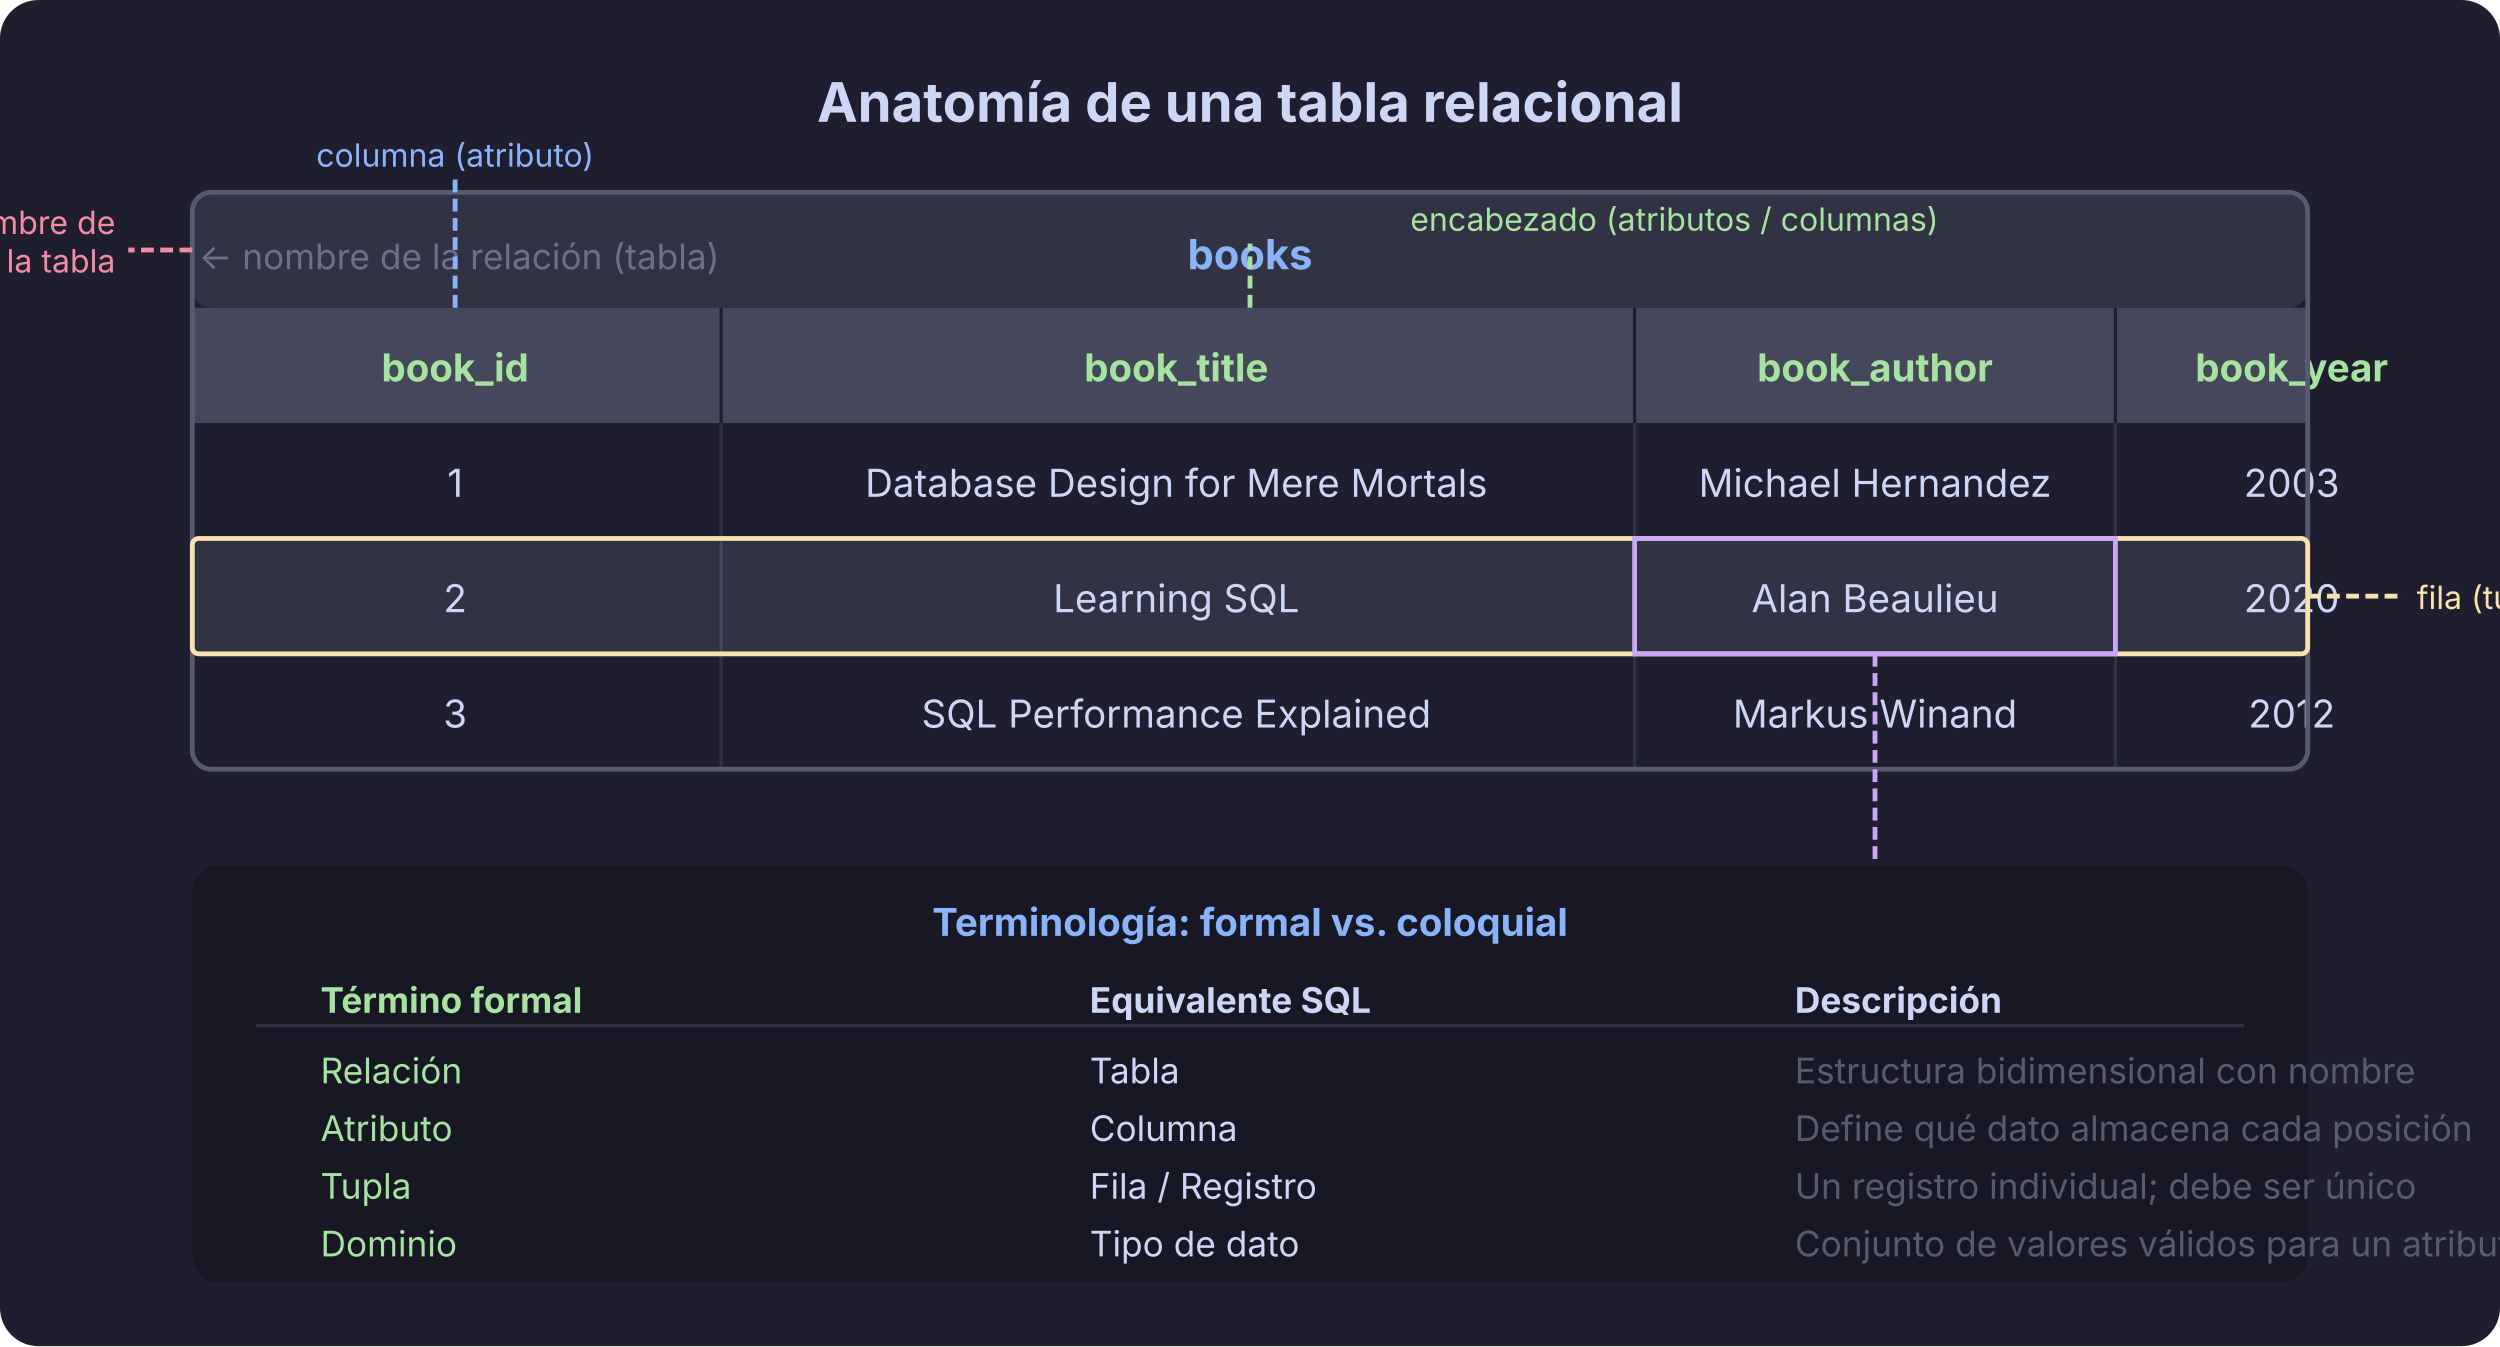
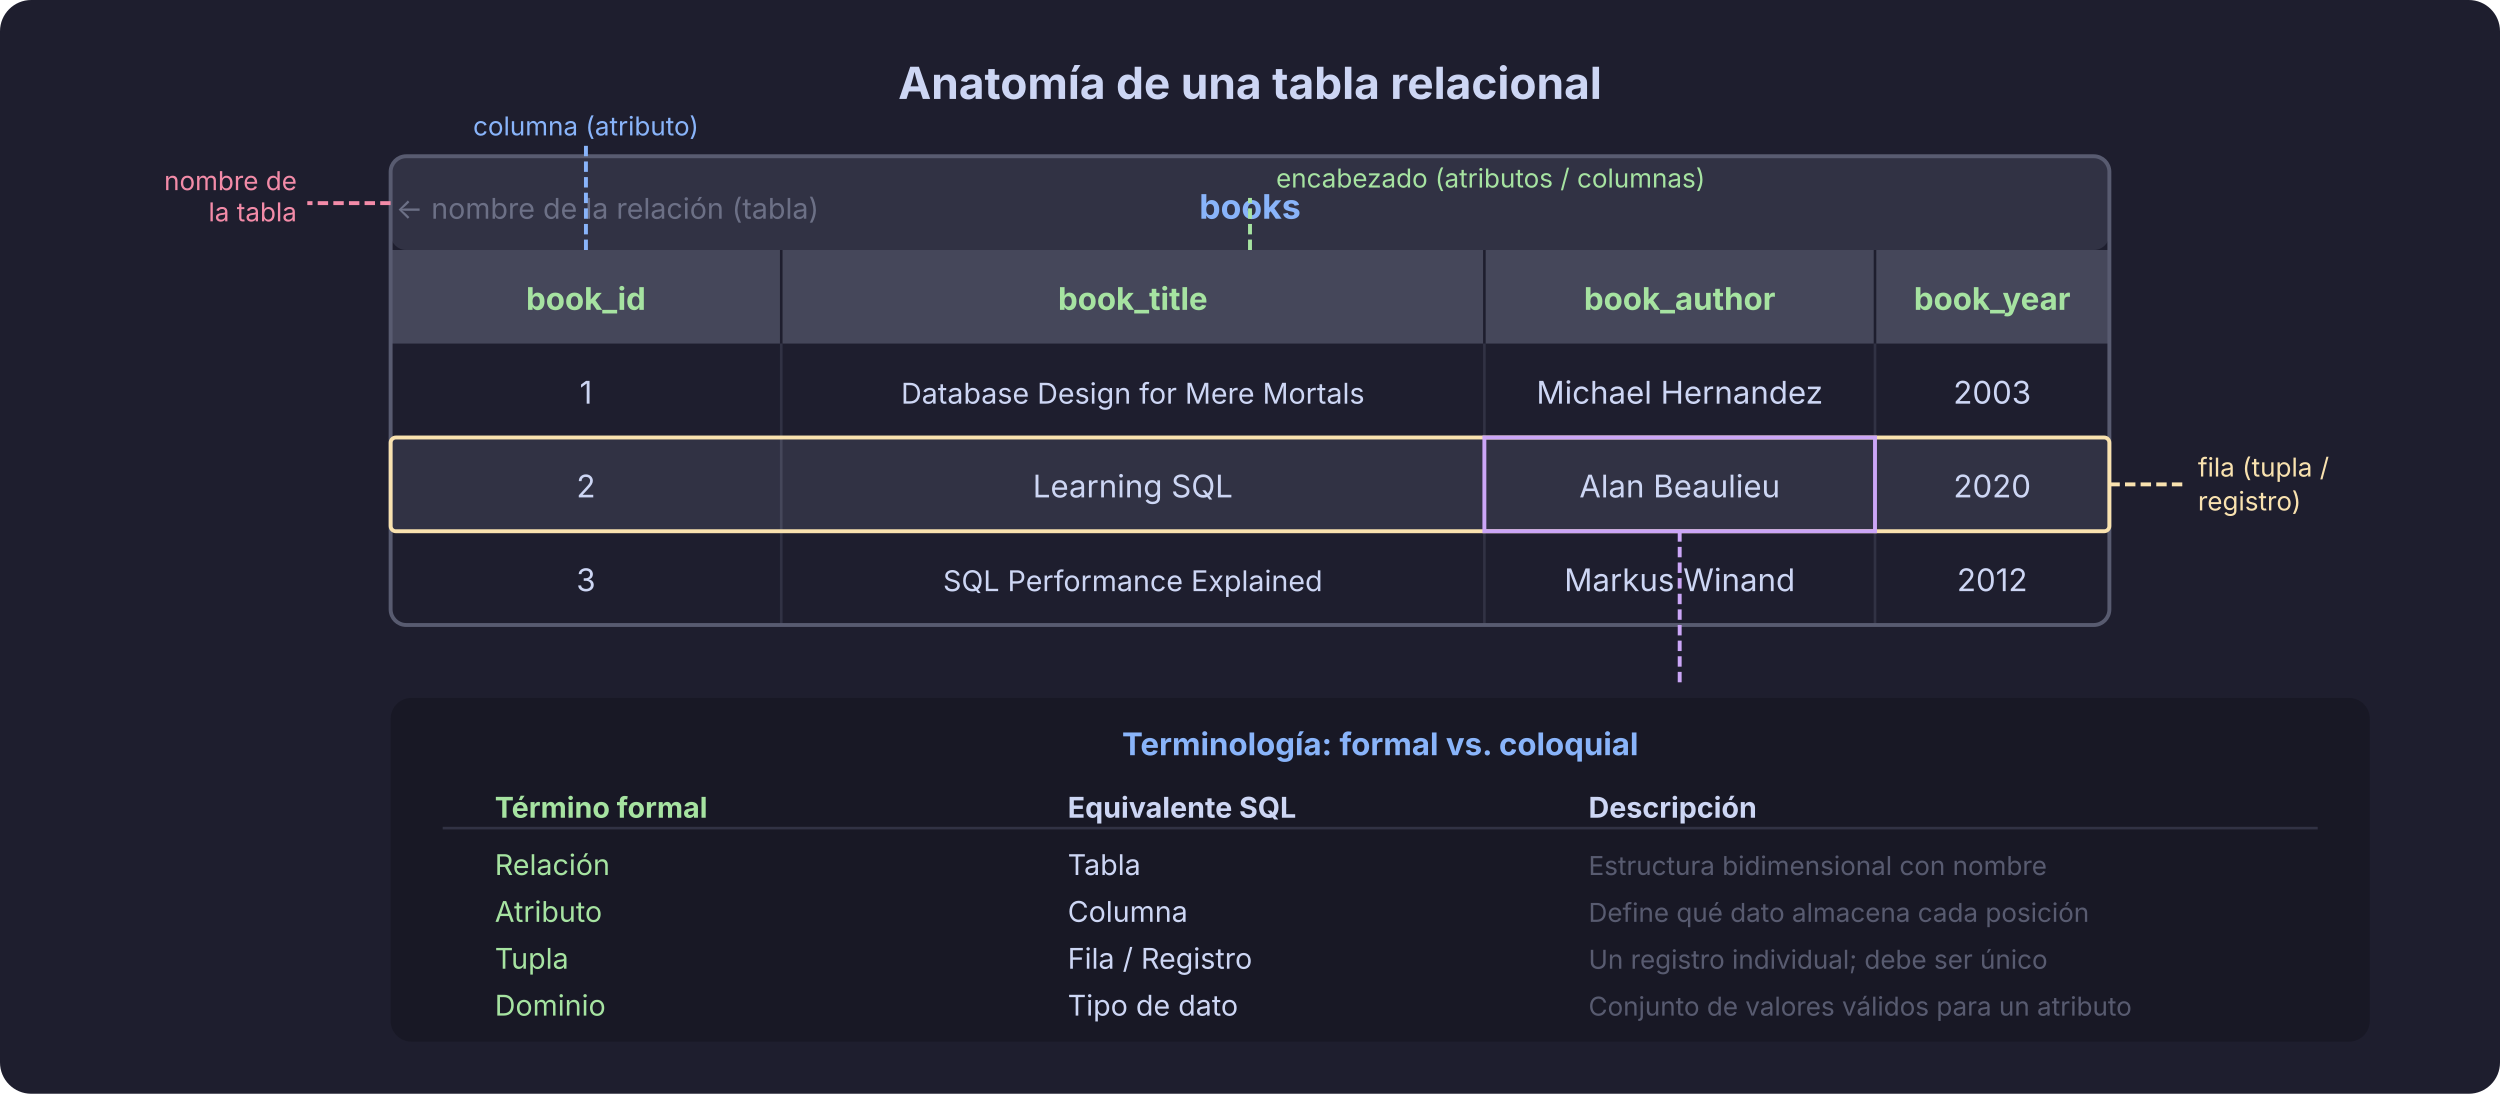
- <svg xmlns="http://www.w3.org/2000/svg" viewBox="0 0 780 420" width="780" height="420" font-family="Inter, Roboto, system-ui, sans-serif">
-   <rect width="780" height="420" fill="#1e1e2e" rx="12" />
-   <text x="390" y="38" text-anchor="middle" font-size="17" font-weight="700" fill="#cdd6f4">Anatomía de una tabla relacional</text>
-   <rect x="60" y="60" width="660" height="36" rx="6" fill="#313244" />
-   <text x="390" y="84" text-anchor="middle" font-size="13" font-weight="700" fill="#89b4fa">books</text>
-   <text x="62" y="84" font-size="11" fill="#6c7086">← nombre de la relación (tabla)</text>
-   <rect x="60" y="96" width="660" height="36" rx="0" fill="#45475a" />
-   <line x1="225" y1="96" x2="225" y2="132" stroke="#1e1e2e" stroke-width="1" />
-   <line x1="510" y1="96" x2="510" y2="132" stroke="#1e1e2e" stroke-width="1" />
-   <line x1="660" y1="96" x2="660" y2="132" stroke="#1e1e2e" stroke-width="1" />
-   <text x="142" y="119" text-anchor="middle" font-size="12" font-weight="700" fill="#a6e3a1">book_id</text>
-   <text x="367" y="119" text-anchor="middle" font-size="12" font-weight="700" fill="#a6e3a1">book_title</text>
-   <text x="585" y="119" text-anchor="middle" font-size="12" font-weight="700" fill="#a6e3a1">book_author</text>
-   <text x="715" y="119" text-anchor="middle" font-size="12" font-weight="700" fill="#a6e3a1">book_year</text>
-   <rect x="60" y="132" width="660" height="36" fill="#1e1e2e" />
-   <line x1="225" y1="132" x2="225" y2="168" stroke="#313244" stroke-width="1" />
-   <line x1="510" y1="132" x2="510" y2="168" stroke="#313244" stroke-width="1" />
-   <line x1="660" y1="132" x2="660" y2="168" stroke="#313244" stroke-width="1" />
-   <text x="142" y="155" text-anchor="middle" font-size="12" fill="#cdd6f4">1</text>
-   <text x="367" y="155" text-anchor="middle" font-size="12" fill="#cdd6f4">Database Design for Mere Mortals</text>
-   <text x="585" y="155" text-anchor="middle" font-size="12" fill="#cdd6f4">Michael Hernandez</text>
-   <text x="715" y="155" text-anchor="middle" font-size="12" fill="#cdd6f4">2003</text>
-   <rect x="60" y="168" width="660" height="36" fill="#313244" />
-   <line x1="225" y1="168" x2="225" y2="204" stroke="#45475a" stroke-width="1" />
-   <line x1="510" y1="168" x2="510" y2="204" stroke="#45475a" stroke-width="1" />
-   <line x1="660" y1="168" x2="660" y2="204" stroke="#45475a" stroke-width="1" />
-   <text x="142" y="191" text-anchor="middle" font-size="12" fill="#cdd6f4">2</text>
-   <text x="367" y="191" text-anchor="middle" font-size="12" fill="#cdd6f4">Learning SQL</text>
-   <text x="585" y="191" text-anchor="middle" font-size="12" fill="#cdd6f4">Alan Beaulieu</text>
-   <text x="715" y="191" text-anchor="middle" font-size="12" fill="#cdd6f4">2020</text>
-   <rect x="60" y="204" width="660" height="36" fill="#1e1e2e" />
-   <line x1="225" y1="204" x2="225" y2="240" stroke="#313244" stroke-width="1" />
-   <line x1="510" y1="204" x2="510" y2="240" stroke="#313244" stroke-width="1" />
-   <line x1="660" y1="204" x2="660" y2="240" stroke="#313244" stroke-width="1" />
-   <text x="142" y="227" text-anchor="middle" font-size="12" fill="#cdd6f4">3</text>
-   <text x="367" y="227" text-anchor="middle" font-size="12" fill="#cdd6f4">SQL Performance Explained</text>
-   <text x="585" y="227" text-anchor="middle" font-size="12" fill="#cdd6f4">Markus Winand</text>
-   <text x="715" y="227" text-anchor="middle" font-size="12" fill="#cdd6f4">2012</text>
-   <rect x="60" y="60" width="660" height="180" rx="6" fill="none" stroke="#585b70" stroke-width="1.5" />
-   <line x1="60" y1="78" x2="40" y2="78" stroke="#f38ba8" stroke-width="1.5" stroke-dasharray="4,2" />
-   <text x="36" y="73" font-size="10" fill="#f38ba8" text-anchor="end">nombre de</text>
-   <text x="36" y="85" font-size="10" fill="#f38ba8" text-anchor="end">la tabla</text>
-   <line x1="390" y1="96" x2="390" y2="76" stroke="#a6e3a1" stroke-width="1.5" stroke-dasharray="4,2" />
-   <text x="440" y="72" font-size="10" fill="#a6e3a1">encabezado (atributos / columnas)</text>
-   <line x1="142" y1="96" x2="142" y2="56" stroke="#89b4fa" stroke-width="1.5" stroke-dasharray="4,2" />
-   <text x="142" y="52" text-anchor="middle" font-size="10" fill="#89b4fa">columna (atributo)</text>
-   <rect x="60" y="168" width="660" height="36" fill="none" stroke="#f9e2af" stroke-width="1.5" rx="2" />
-   <line x1="720" y1="186" x2="750" y2="186" stroke="#f9e2af" stroke-width="1.5" stroke-dasharray="4,2" />
-   <text x="754" y="190" font-size="10" fill="#f9e2af">fila (tupla / registro)</text>
-   <rect x="510" y="168" width="150" height="36" fill="none" stroke="#cba6f7" stroke-width="1.5" />
-   <line x1="585" y1="204" x2="585" y2="270" stroke="#cba6f7" stroke-width="1.5" stroke-dasharray="4,2" />
-   <text x="555" y="284" font-size="10" fill="#cba6f7">celda</text>
-   <text x="555" y="296" font-size="10" fill="#cba6f7">(valor atómico)</text>
-   <rect x="60" y="270" width="660" height="130" rx="8" fill="#181825" />
-   <text x="390" y="292" text-anchor="middle" font-size="12" font-weight="700" fill="#89b4fa">Terminología: formal vs. coloquial</text>
-   <text x="100" y="316" font-size="11" fill="#a6e3a1" font-weight="700">Término formal</text>
-   <text x="340" y="316" font-size="11" fill="#cdd6f4" font-weight="700">Equivalente SQL</text>
-   <text x="560" y="316" font-size="11" fill="#cdd6f4" font-weight="700">Descripción</text>
-   <line x1="80" y1="320" x2="700" y2="320" stroke="#313244" stroke-width="1" />
-   <text x="100" y="338" font-size="11" fill="#a6e3a1">Relación</text>
-   <text x="340" y="338" font-size="11" fill="#cdd6f4">Tabla</text>
-   <text x="560" y="338" font-size="11" fill="#585b70">Estructura bidimensional con nombre</text>
-   <text x="100" y="356" font-size="11" fill="#a6e3a1">Atributo</text>
-   <text x="340" y="356" font-size="11" fill="#cdd6f4">Columna</text>
-   <text x="560" y="356" font-size="11" fill="#585b70">Define qué dato almacena cada posición</text>
-   <text x="100" y="374" font-size="11" fill="#a6e3a1">Tupla</text>
-   <text x="340" y="374" font-size="11" fill="#cdd6f4">Fila / Registro</text>
-   <text x="560" y="374" font-size="11" fill="#585b70">Un registro individual; debe ser único</text>
-   <text x="100" y="392" font-size="11" fill="#a6e3a1">Dominio</text>
-   <text x="340" y="392" font-size="11" fill="#cdd6f4">Tipo de dato</text>
-   <text x="560" y="392" font-size="11" fill="#585b70">Conjunto de valores válidos para un atributo</text>
+ <svg xmlns="http://www.w3.org/2000/svg" viewBox="0 0 960 420" width="960" height="420" font-family="Inter, Roboto, system-ui, sans-serif">
+   <rect width="960" height="420" fill="#1e1e2e" rx="12" />
+   <text x="480" y="38" text-anchor="middle" font-size="17" font-weight="700" fill="#cdd6f4">Anatomía de una tabla relacional</text>
+   <rect x="150" y="60" width="660" height="36" rx="6" fill="#313244" />
+   <text x="480" y="84" text-anchor="middle" font-size="13" font-weight="700" fill="#89b4fa">books</text>
+   <text x="152" y="84" font-size="11" fill="#6c7086">← nombre de la relación (tabla)</text>
+   <rect x="150" y="96" width="660" height="36" fill="#45475a" />
+   <line x1="300" y1="96" x2="300" y2="132" stroke="#1e1e2e" stroke-width="1" />
+   <line x1="570" y1="96" x2="570" y2="132" stroke="#1e1e2e" stroke-width="1" />
+   <line x1="720" y1="96" x2="720" y2="132" stroke="#1e1e2e" stroke-width="1" />
+   <text x="225" y="119" text-anchor="middle" font-size="12" font-weight="700" fill="#a6e3a1">book_id</text>
+   <text x="435" y="119" text-anchor="middle" font-size="12" font-weight="700" fill="#a6e3a1">book_title</text>
+   <text x="645" y="119" text-anchor="middle" font-size="12" font-weight="700" fill="#a6e3a1">book_author</text>
+   <text x="765" y="119" text-anchor="middle" font-size="12" font-weight="700" fill="#a6e3a1">book_year</text>
+   <rect x="150" y="132" width="660" height="36" fill="#1e1e2e" />
+   <line x1="300" y1="132" x2="300" y2="168" stroke="#313244" stroke-width="1" />
+   <line x1="570" y1="132" x2="570" y2="168" stroke="#313244" stroke-width="1" />
+   <line x1="720" y1="132" x2="720" y2="168" stroke="#313244" stroke-width="1" />
+   <text x="225" y="155" text-anchor="middle" font-size="12" fill="#cdd6f4">1</text>
+   <text x="435" y="155" text-anchor="middle" font-size="11" fill="#cdd6f4">Database Design for Mere Mortals</text>
+   <text x="645" y="155" text-anchor="middle" font-size="12" fill="#cdd6f4">Michael Hernandez</text>
+   <text x="765" y="155" text-anchor="middle" font-size="12" fill="#cdd6f4">2003</text>
+   <rect x="150" y="168" width="660" height="36" fill="#313244" />
+   <line x1="300" y1="168" x2="300" y2="204" stroke="#45475a" stroke-width="1" />
+   <line x1="570" y1="168" x2="570" y2="204" stroke="#45475a" stroke-width="1" />
+   <line x1="720" y1="168" x2="720" y2="204" stroke="#45475a" stroke-width="1" />
+   <text x="225" y="191" text-anchor="middle" font-size="12" fill="#cdd6f4">2</text>
+   <text x="435" y="191" text-anchor="middle" font-size="12" fill="#cdd6f4">Learning SQL</text>
+   <text x="645" y="191" text-anchor="middle" font-size="12" fill="#cdd6f4">Alan Beaulieu</text>
+   <text x="765" y="191" text-anchor="middle" font-size="12" fill="#cdd6f4">2020</text>
+   <rect x="150" y="204" width="660" height="36" fill="#1e1e2e" />
+   <line x1="300" y1="204" x2="300" y2="240" stroke="#313244" stroke-width="1" />
+   <line x1="570" y1="204" x2="570" y2="240" stroke="#313244" stroke-width="1" />
+   <line x1="720" y1="204" x2="720" y2="240" stroke="#313244" stroke-width="1" />
+   <text x="225" y="227" text-anchor="middle" font-size="12" fill="#cdd6f4">3</text>
+   <text x="435" y="227" text-anchor="middle" font-size="11" fill="#cdd6f4">SQL Performance Explained</text>
+   <text x="645" y="227" text-anchor="middle" font-size="12" fill="#cdd6f4">Markus Winand</text>
+   <text x="765" y="227" text-anchor="middle" font-size="12" fill="#cdd6f4">2012</text>
+   <rect x="150" y="60" width="660" height="180" rx="6" fill="none" stroke="#585b70" stroke-width="1.5" />
+   <line x1="150" y1="78" x2="118" y2="78" stroke="#f38ba8" stroke-width="1.5" stroke-dasharray="4,2" />
+   <text x="114" y="73" font-size="10" fill="#f38ba8" text-anchor="end">nombre de</text>
+   <text x="114" y="85" font-size="10" fill="#f38ba8" text-anchor="end">la tabla</text>
+   <line x1="480" y1="96" x2="480" y2="76" stroke="#a6e3a1" stroke-width="1.5" stroke-dasharray="4,2" />
+   <text x="490" y="72" font-size="10" fill="#a6e3a1">encabezado (atributos / columnas)</text>
+   <line x1="225" y1="96" x2="225" y2="56" stroke="#89b4fa" stroke-width="1.5" stroke-dasharray="4,2" />
+   <text x="225" y="52" text-anchor="middle" font-size="10" fill="#89b4fa">columna (atributo)</text>
+   <rect x="150" y="168" width="660" height="36" fill="none" stroke="#f9e2af" stroke-width="1.5" rx="2" />
+   <line x1="810" y1="186" x2="840" y2="186" stroke="#f9e2af" stroke-width="1.5" stroke-dasharray="4,2" />
+   <text x="844" y="183" font-size="10" fill="#f9e2af">fila (tupla /</text>
+   <text x="844" y="196" font-size="10" fill="#f9e2af">registro)</text>
+   <rect x="570" y="168" width="150" height="36" fill="none" stroke="#cba6f7" stroke-width="1.5" />
+   <line x1="645" y1="204" x2="645" y2="264" stroke="#cba6f7" stroke-width="1.5" stroke-dasharray="4,2" />
+   <text x="615" y="278" font-size="10" fill="#cba6f7">celda</text>
+   <text x="615" y="290" font-size="10" fill="#cba6f7">(valor atómico)</text>
+   <rect x="150" y="268" width="760" height="132" rx="8" fill="#181825" />
+   <text x="530" y="290" text-anchor="middle" font-size="12" font-weight="700" fill="#89b4fa">Terminología: formal vs. coloquial</text>
+   <text x="190" y="314" font-size="11" fill="#a6e3a1" font-weight="700">Término formal</text>
+   <text x="410" y="314" font-size="11" fill="#cdd6f4" font-weight="700">Equivalente SQL</text>
+   <text x="610" y="314" font-size="11" fill="#cdd6f4" font-weight="700">Descripción</text>
+   <line x1="170" y1="318" x2="890" y2="318" stroke="#313244" stroke-width="1" />
+   <text x="190" y="336" font-size="11" fill="#a6e3a1">Relación</text>
+   <text x="410" y="336" font-size="11" fill="#cdd6f4">Tabla</text>
+   <text x="610" y="336" font-size="10" fill="#585b70">Estructura bidimensional con nombre</text>
+   <text x="190" y="354" font-size="11" fill="#a6e3a1">Atributo</text>
+   <text x="410" y="354" font-size="11" fill="#cdd6f4">Columna</text>
+   <text x="610" y="354" font-size="10" fill="#585b70">Define qué dato almacena cada posición</text>
+   <text x="190" y="372" font-size="11" fill="#a6e3a1">Tupla</text>
+   <text x="410" y="372" font-size="11" fill="#cdd6f4">Fila / Registro</text>
+   <text x="610" y="372" font-size="10" fill="#585b70">Un registro individual; debe ser único</text>
+   <text x="190" y="390" font-size="11" fill="#a6e3a1">Dominio</text>
+   <text x="410" y="390" font-size="11" fill="#cdd6f4">Tipo de dato</text>
+   <text x="610" y="390" font-size="10" fill="#585b70">Conjunto de valores válidos para un atributo</text>
</svg>
